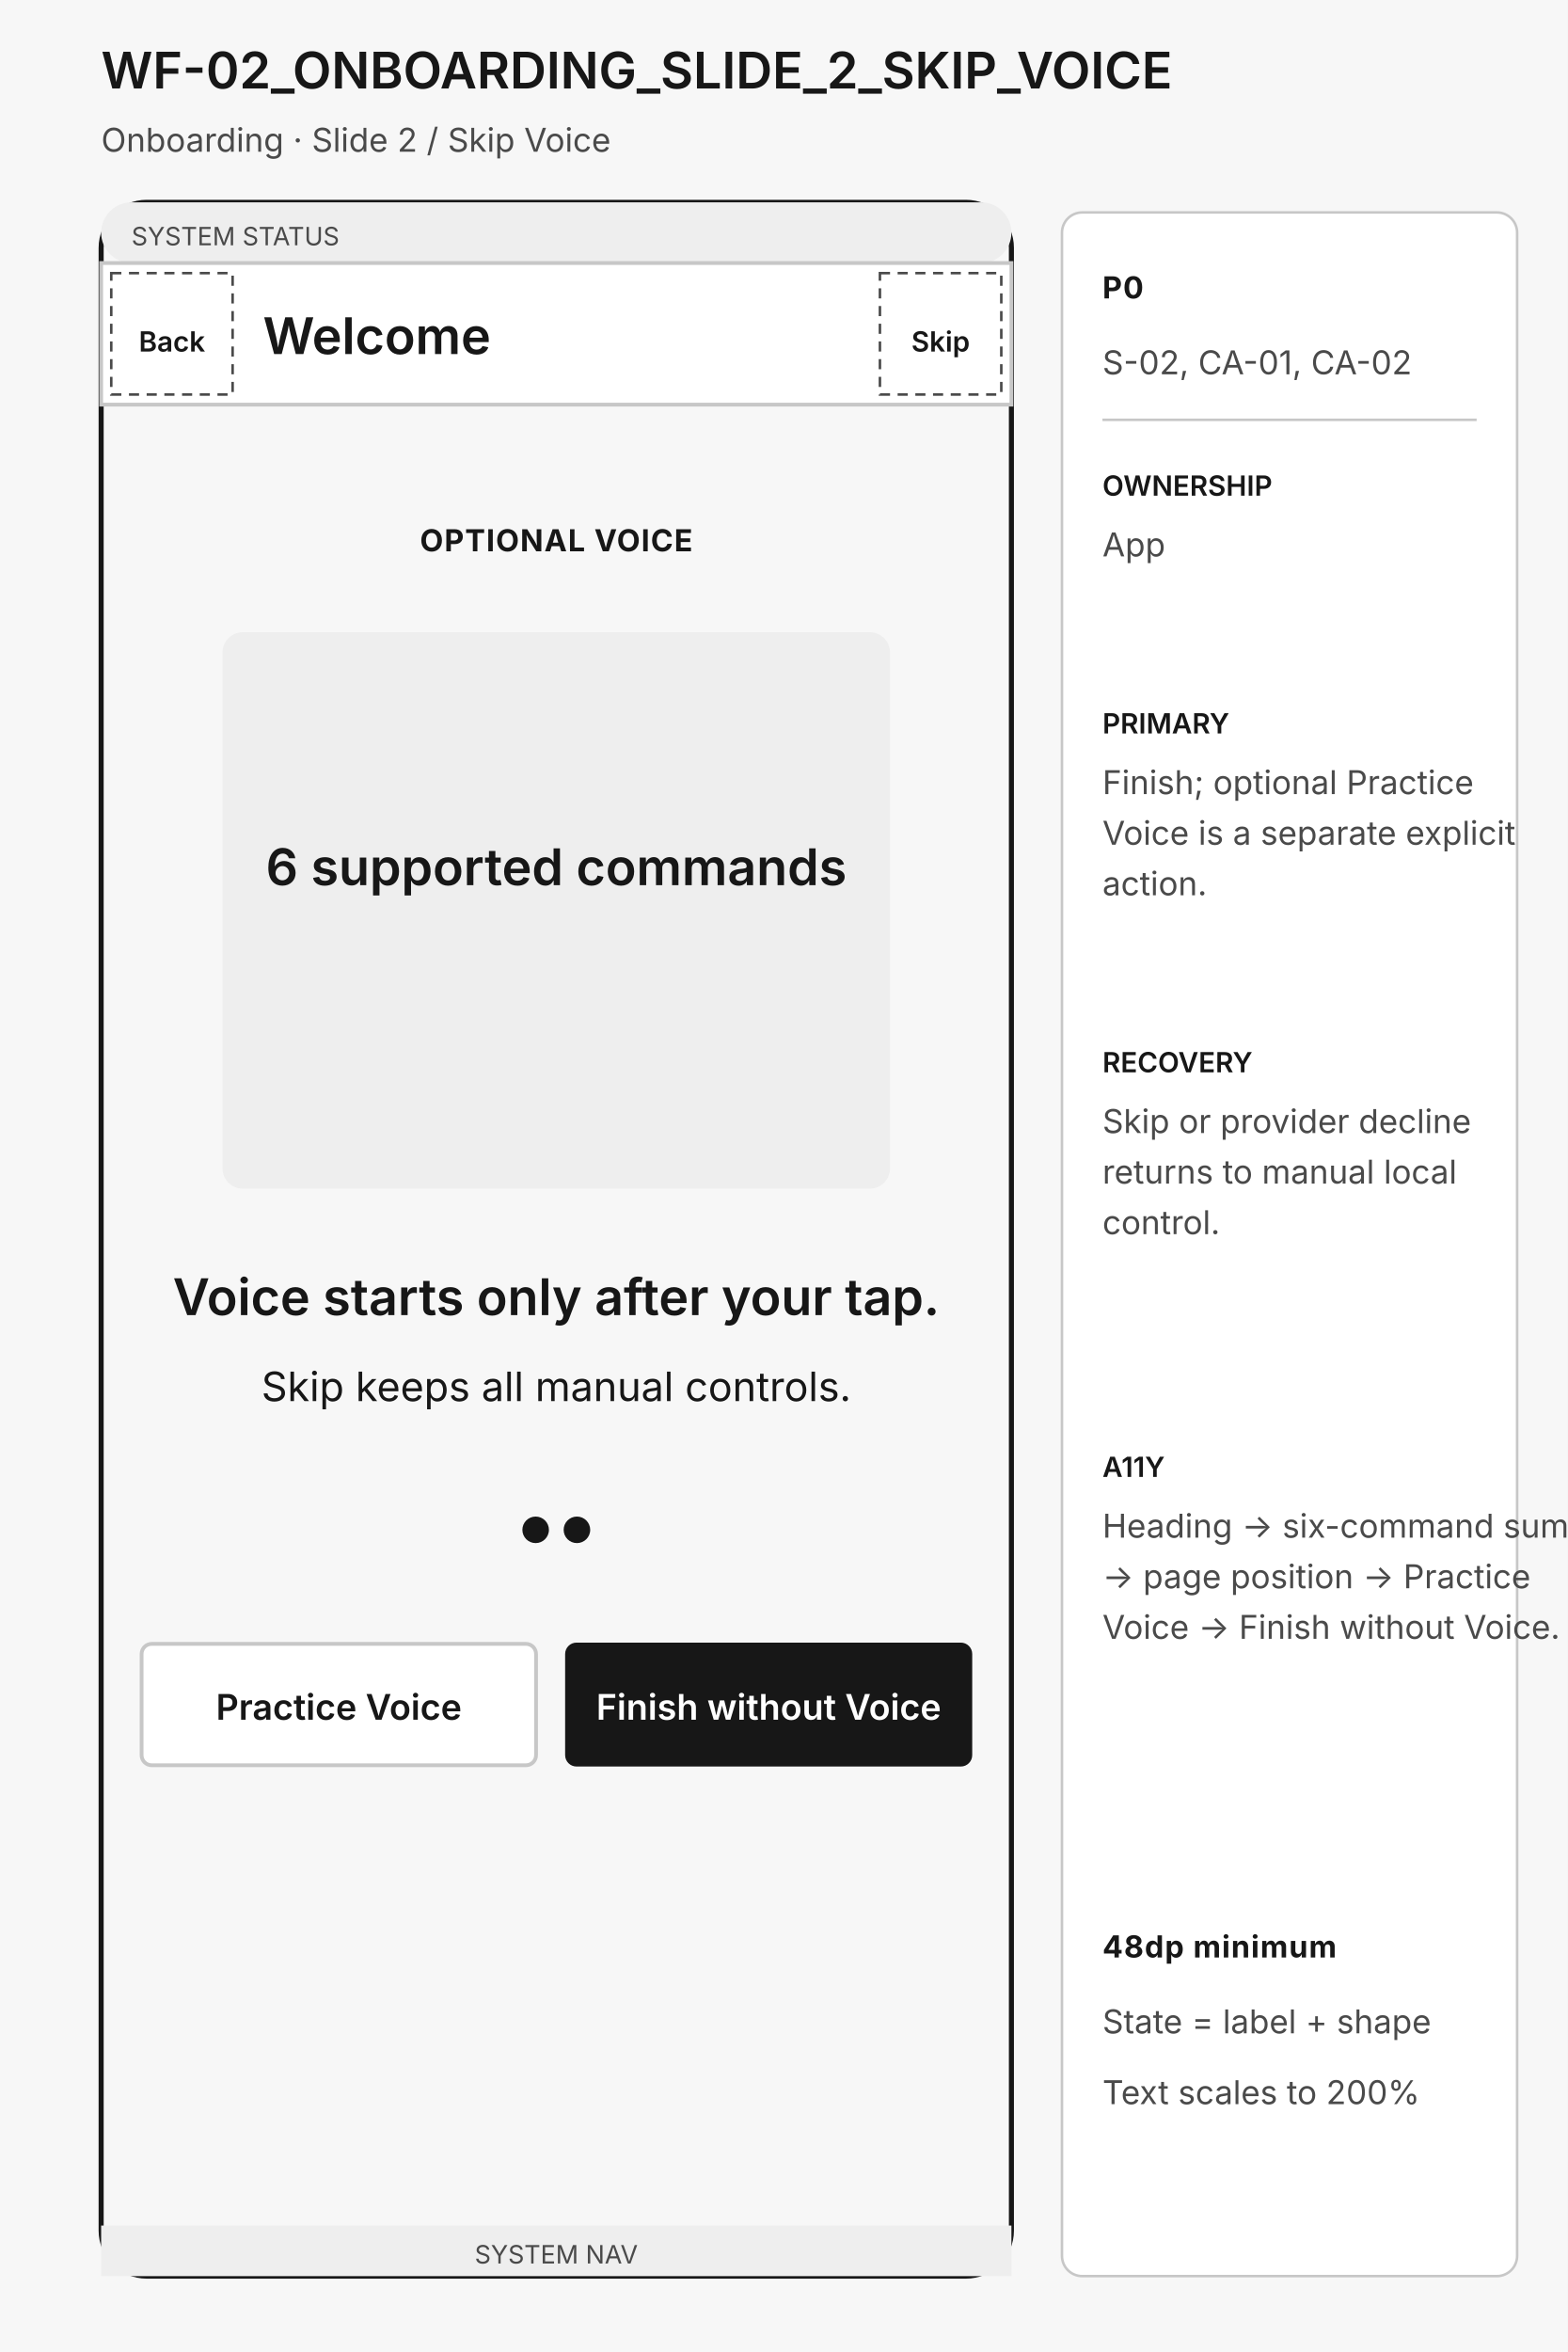
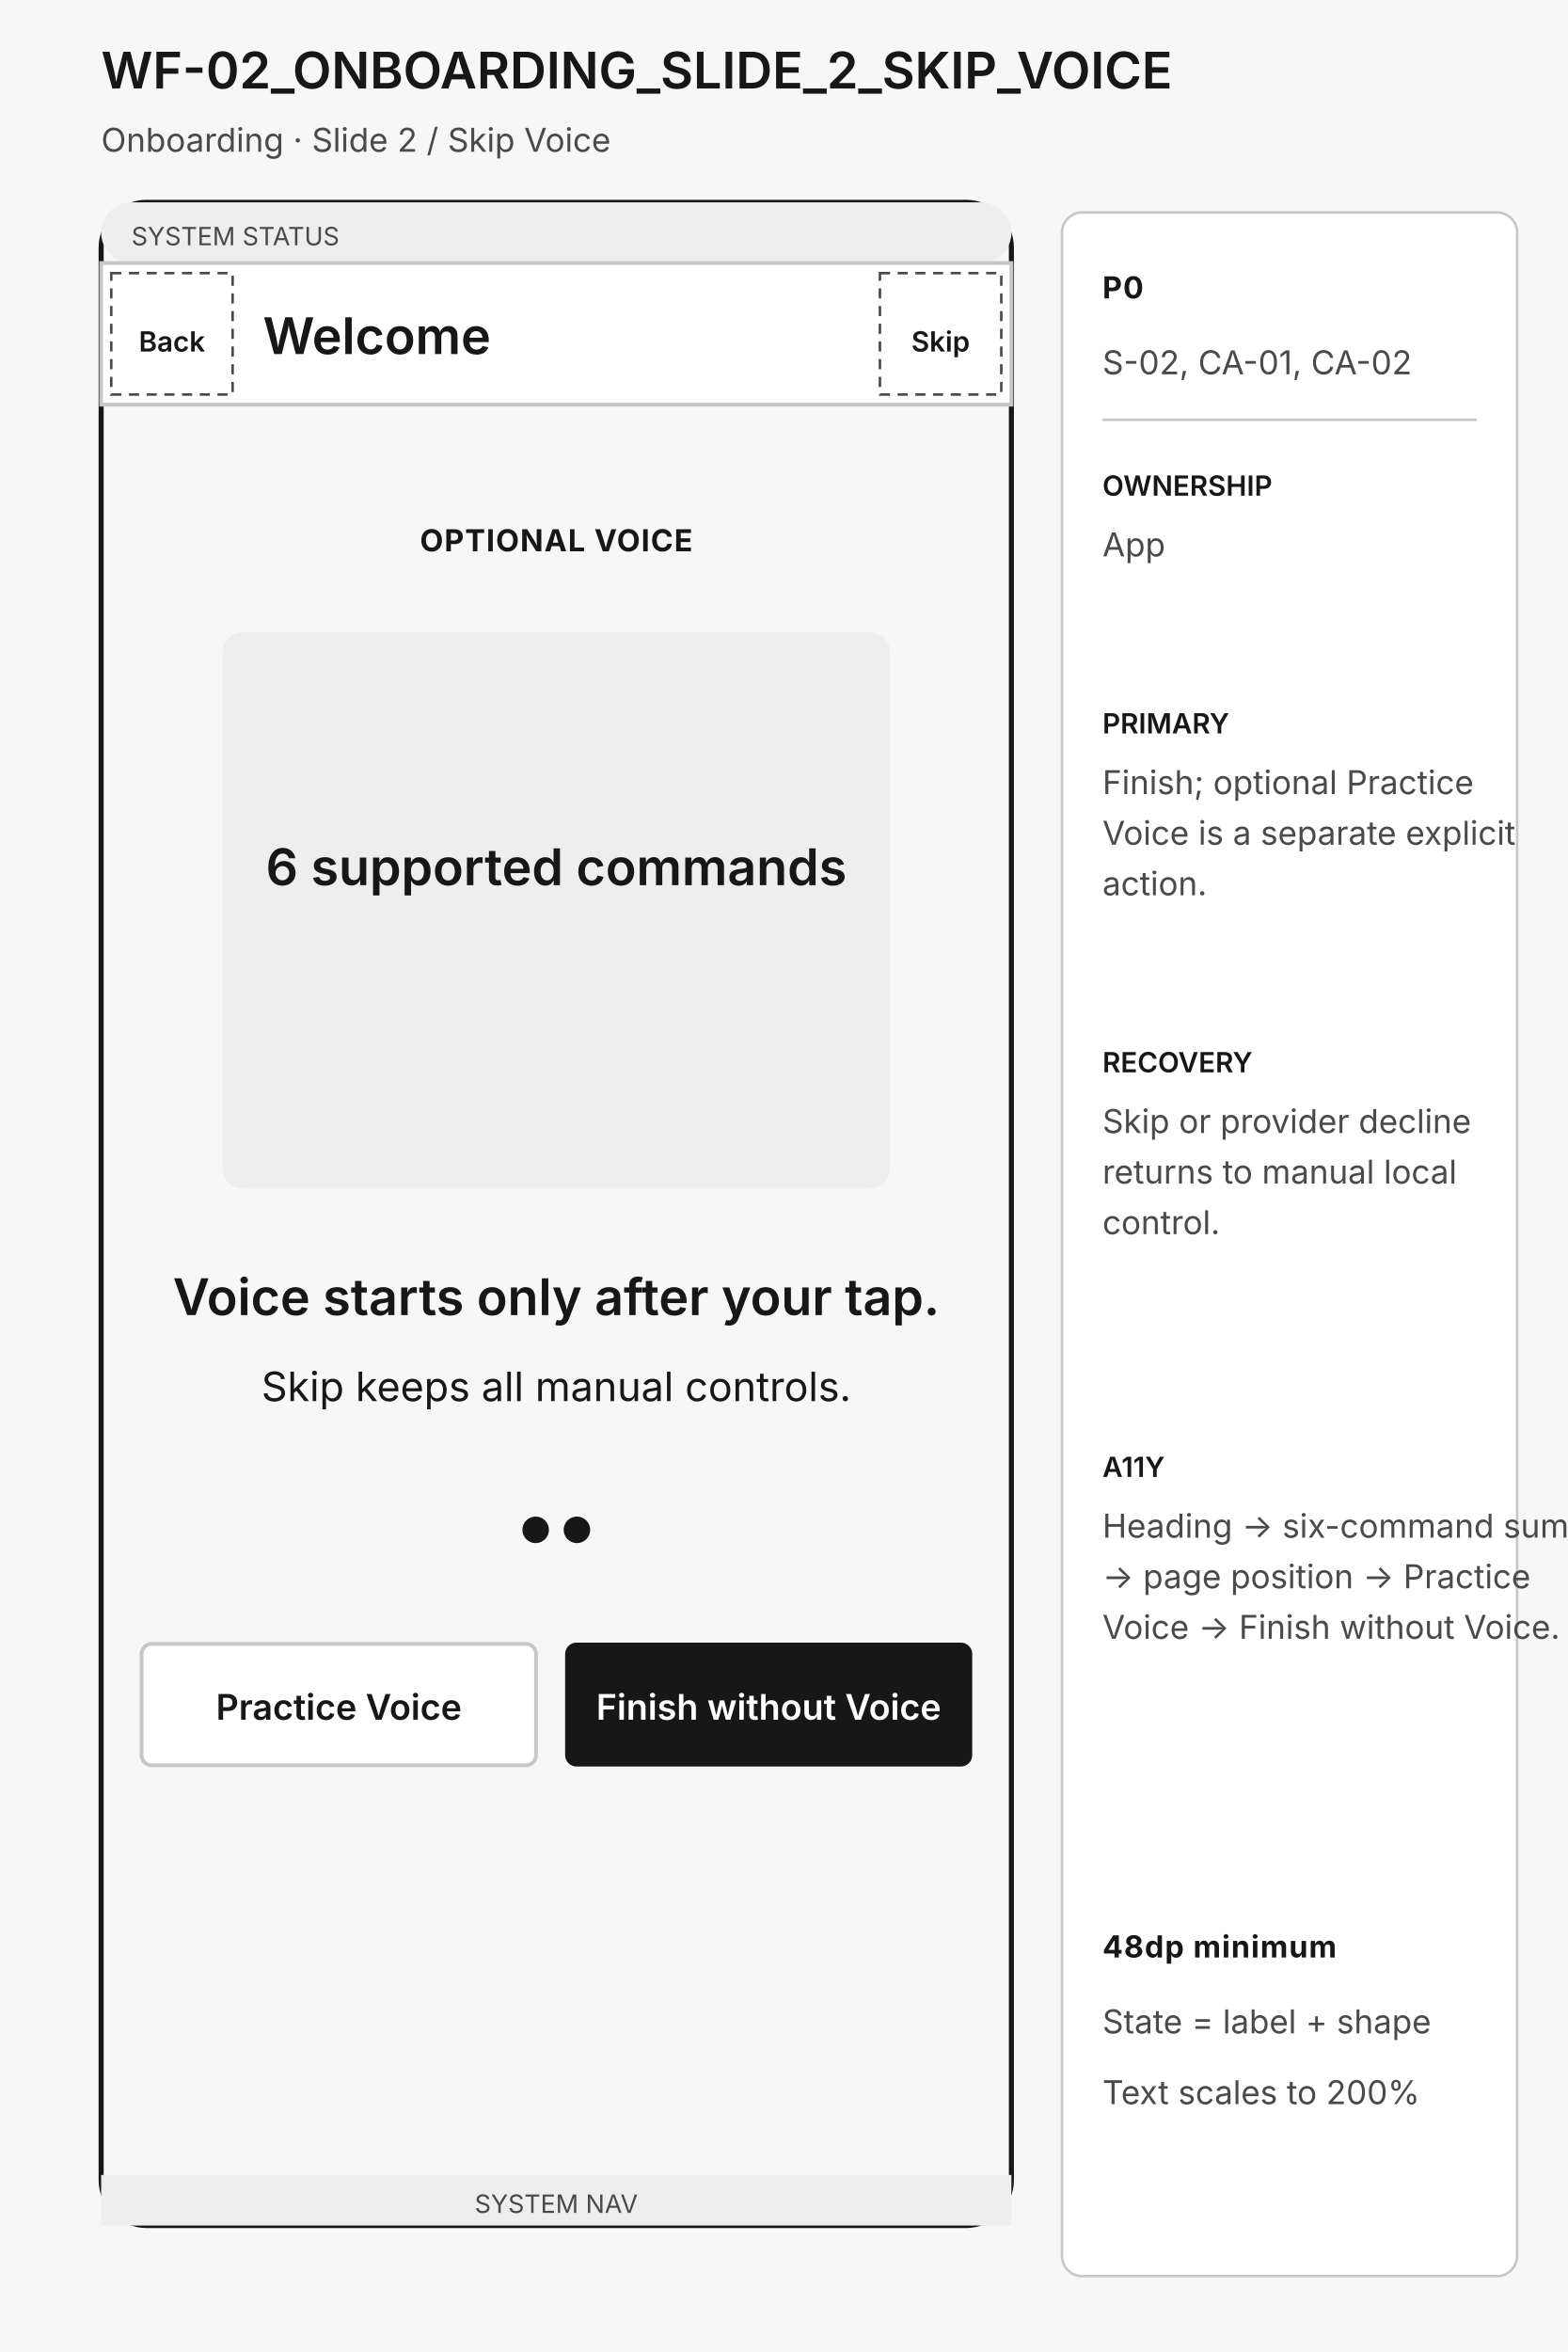
<svg xmlns="http://www.w3.org/2000/svg" width="620" height="930" viewBox="0 0 620 930" role="img" aria-labelledby="title desc" data-wf-id="WF-02_ONBOARDING_SLIDE_2_SKIP_VOICE" data-state-ids="S-02, CA-01, CA-02" data-priority="P0">
  <style>text{font-family:Inter,Arial,sans-serif;fill:#171717}.title{font-size:28px;font-weight:700}.h1{font-size:24px;font-weight:600}.h2{font-size:20px;font-weight:600}.body{font-size:16px}.label{font-size:14px;font-weight:600}.note{font-size:13px;fill:#4A4A4A}.mini{font-size:11px;font-weight:600}.measure{font-size:10px;fill:#4A4A4A}.chip{font-size:12px;font-weight:700;letter-spacing:.4px}.device{fill:#F7F7F7;stroke:#171717;stroke-width:2}.surface{fill:#FFFFFF;stroke:#C7C7C7;stroke-width:1.5}.subtle{fill:#EEEEEE}.inverse{fill:#171717;stroke:#171717}.inverseText{fill:#FFFFFF}.touch{fill:none;stroke:#4A4A4A;stroke-width:1;stroke-dasharray:4 3}.selected{fill:#EEEEEE;stroke:#171717;stroke-width:2}.system{fill:#F7F7F7;stroke:#4A4A4A;stroke-width:1.5;stroke-dasharray:7 5}.annotation{fill:#FFFFFF;stroke:#C7C7C7}.divider{stroke:#C7C7C7}</style>
  <rect width="620" height="930" fill="#F7F7F7" />
  <text x="40" y="35" class="h2" text-anchor="start">WF-02_ONBOARDING_SLIDE_2_SKIP_VOICE</text>
  <text x="40" y="60" class="note" text-anchor="start">Onboarding · Slide 2 / Skip Voice</text>
-   <rect x="40" y="80" width="360" height="820" rx="18" class="device" />
+   <rect x="40" y="80" width="360" height="800" rx="18" class="device" />
  <rect x="40" y="80" width="360" height="24" rx="12" class="subtle" />
  <text x="52" y="97" class="measure" text-anchor="start">SYSTEM STATUS</text>
  <g>
    <rect x="40" y="104" width="360" height="56" class="surface" />
    <g data-touch-min="48">
      <rect x="44" y="108" width="48" height="48" class="touch" />
      <text x="68" y="139" class="mini" text-anchor="middle">Back</text>
    </g>
    <text x="104" y="140" class="h2" text-anchor="start">Welcome</text>
    <g data-touch-min="48">
      <rect x="348" y="108" width="48" height="48" class="touch" />
      <text x="372" y="139" class="mini" text-anchor="middle">Skip</text>
    </g>
  </g>
  <text x="220" y="218" class="chip" text-anchor="middle">OPTIONAL VOICE</text>
  <rect x="88" y="250" width="264" height="220" rx="8" class="subtle" />
  <text x="220" y="350" class="h2" text-anchor="middle">6 supported commands</text>
  <text x="220" y="520" class="h2" text-anchor="middle">Voice starts only after your tap.</text>
  <text x="220" y="554" class="body" text-anchor="middle">Skip keeps all manual controls.</text>
  <text x="220" y="610" class="label" text-anchor="middle">●  ●</text>
  <g data-touch-min="48">
    <rect x="56" y="650" width="156" height="48" rx="4" class="surface" />
    <text x="134" y="680" class="label" text-anchor="middle">Practice Voice</text>
  </g>
  <g data-touch-min="48">
    <rect x="224" y="650" width="160" height="48" rx="4" class="inverse" />
    <text x="304" y="680" class="label inverseText" text-anchor="middle">Finish without Voice</text>
  </g>
-   <rect x="40" y="880" width="360" height="20" class="subtle" />
-   <text x="220" y="895" class="measure" text-anchor="middle">SYSTEM NAV</text>
+   <rect x="40" y="860" width="360" height="20" class="subtle" />
+   <text x="220" y="875" class="measure" text-anchor="middle">SYSTEM NAV</text>
  <g transform="translate(420 84)">
    <rect width="180" height="816" rx="8" class="annotation" />
    <text x="16" y="34" class="chip" text-anchor="start">P0</text>
    <text x="16" y="64" class="note" text-anchor="start">S-02, CA-01, CA-02</text>
    <line x1="16" y1="82" x2="164" y2="82" class="divider" />
    <text x="16" y="112" class="mini" text-anchor="start">OWNERSHIP</text>
    <text x="16" y="136" class="note" text-anchor="start">App</text>
    <text x="16" y="206" class="mini" text-anchor="start">PRIMARY</text>
    <text x="16" y="230" class="note" text-anchor="start">Finish; optional Practice</text>
    <text x="16" y="250" class="note" text-anchor="start">Voice is a separate explicit</text>
    <text x="16" y="270" class="note" text-anchor="start">action.</text>
    <text x="16" y="340" class="mini" text-anchor="start">RECOVERY</text>
    <text x="16" y="364" class="note" text-anchor="start">Skip or provider decline</text>
    <text x="16" y="384" class="note" text-anchor="start">returns to manual local</text>
    <text x="16" y="404" class="note" text-anchor="start">control.</text>
    <text x="16" y="500" class="mini" text-anchor="start">A11Y</text>
    <text x="16" y="524" class="note" text-anchor="start">Heading → six-command summary</text>
    <text x="16" y="544" class="note" text-anchor="start">→ page position → Practice</text>
    <text x="16" y="564" class="note" text-anchor="start">Voice → Finish without Voice.</text>
    <text x="16" y="690" class="chip" text-anchor="start">48dp minimum</text>
    <text x="16" y="720" class="note" text-anchor="start">State = label + shape</text>
    <text x="16" y="748" class="note" text-anchor="start">Text scales to 200%</text>
  </g>
</svg>
